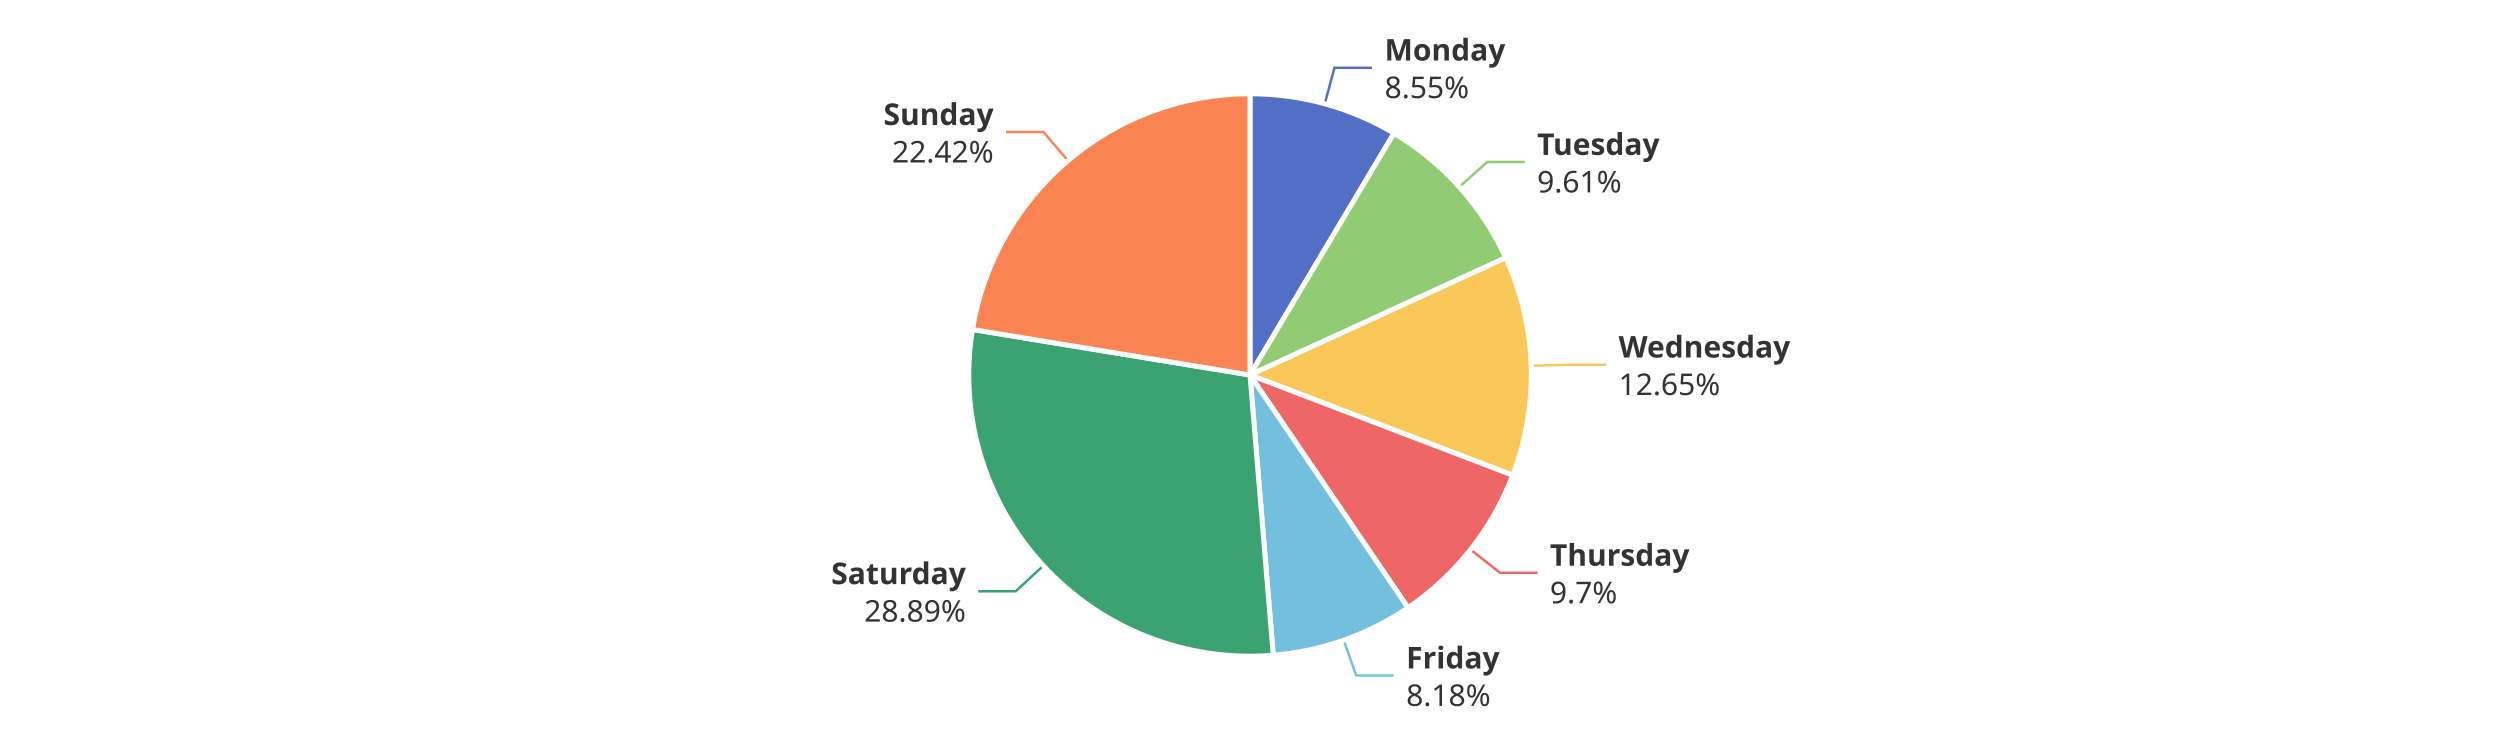
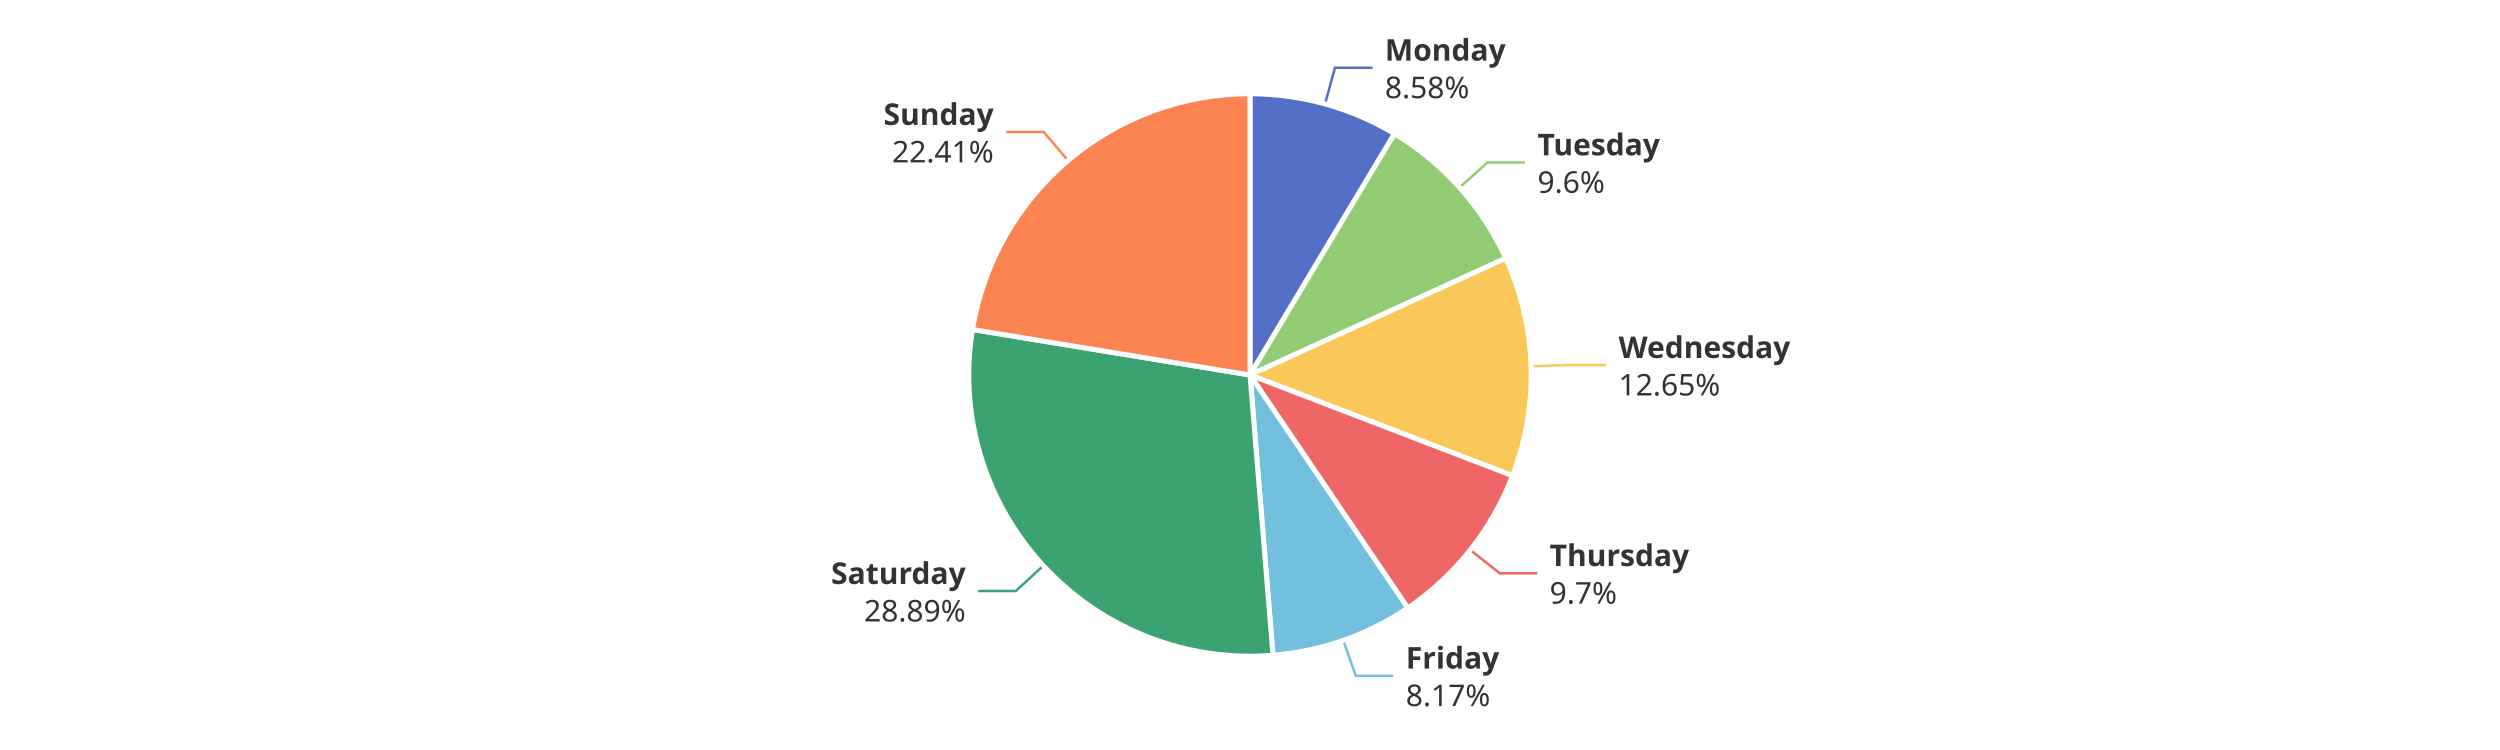
<svg xmlns="http://www.w3.org/2000/svg" width="1000" height="300" version="1.1" baseProfile="full" viewBox="0 0 1000 300">
  <rect width="1000" height="300" x="0" y="0" id="0" fill="#ffffff" />
-   <polyline points="529.9 41.5 533.8 27.1 548.8 27.1" fill="none" stroke="#5470c6" />
-   <polyline points="583.7 74.8 594.9 64.8 609.9 64.8" fill="none" stroke="#91cc75" />
-   <polyline points="612.4 146.3 627.4 145.9 642.4 145.9" fill="none" stroke="#fac858" />
-   <polyline points="588.2 219.8 600 229.1 615 229.1" fill="none" stroke="#ee6666" />
-   <polyline points="537.5 256.1 542.5 270.2 557.5 270.2" fill="none" stroke="#73c0de" />
-   <polyline points="417.3 226.3 406.3 236.5 391.3 236.5" fill="none" stroke="#3ba272" />
-   <polyline points="427.2 64.3 417.4 52.8 402.4 52.8" fill="none" stroke="#fc8452" />
-   <path d="M500 37.5A112.5 112.5 0 0 1 557.6 53.3L500 150Z" fill="#5470c6" stroke="#fff" stroke-width="2" stroke-linejoin="round" />
-   <path d="M557.6 53.3A112.5 112.5 0 0 1 602.3 103.1L500 150Z" fill="#91cc75" stroke="#fff" stroke-width="2" stroke-linejoin="round" />
-   <path d="M602.3 103.1A112.5 112.5 0 0 1 605.1 190.1L500 150Z" fill="#fac858" stroke="#fff" stroke-width="2" stroke-linejoin="round" />
-   <path d="M605.1 190.1A112.5 112.5 0 0 1 563.2 243.1L500 150Z" fill="#ee6666" stroke="#fff" stroke-width="2" stroke-linejoin="round" />
-   <path d="M563.2 243.1A112.5 112.5 0 0 1 509.3 262.1L500 150Z" fill="#73c0de" stroke="#fff" stroke-width="2" stroke-linejoin="round" />
-   <path d="M509.3 262.1A112.5 112.5 0 0 1 389 131.8L500 150Z" fill="#3ba272" stroke="#fff" stroke-width="2" stroke-linejoin="round" />
+   <polyline points="530 41.6 534 27.1 549 27.1" fill="none" stroke="#5470c6" />
+   <polyline points="583.8 75 595 65 610 65" fill="none" stroke="#91cc75" />
+   <polyline points="612.4 146.5 627.4 146 642.4 146" fill="none" stroke="#fac858" />
+   <polyline points="588.1 220 599.9 229.3 614.9 229.3" fill="none" stroke="#ee6666" />
+   <polyline points="537.3 256.1 542.3 270.3 557.3 270.3" fill="none" stroke="#73c0de" />
+   <polyline points="417.3 226.3 406.3 236.4 391.3 236.4" fill="none" stroke="#3ba272" />
+   <polyline points="427.2 64.2 417.5 52.8 402.5 52.8" fill="none" stroke="#fc8452" />
+   <path d="M500 37.5A112.5 112.5 0 0 1 557.8 53.5L500 150Z" fill="#5470c6" stroke="#fff" stroke-width="2" stroke-linejoin="round" />
+   <path d="M557.8 53.5A112.5 112.5 0 0 1 602.3 103.3L500 150Z" fill="#91cc75" stroke="#fff" stroke-width="2" stroke-linejoin="round" />
+   <path d="M602.3 103.3A112.5 112.5 0 0 1 605 190.3L500 150Z" fill="#fac858" stroke="#fff" stroke-width="2" stroke-linejoin="round" />
+   <path d="M605 190.3A112.5 112.5 0 0 1 563.1 243.2L500 150Z" fill="#ee6666" stroke="#fff" stroke-width="2" stroke-linejoin="round" />
+   <path d="M563.1 243.2A112.5 112.5 0 0 1 509.2 262.1L500 150Z" fill="#73c0de" stroke="#fff" stroke-width="2" stroke-linejoin="round" />
+   <path d="M509.2 262.1A112.5 112.5 0 0 1 389 131.8L500 150Z" fill="#3ba272" stroke="#fff" stroke-width="2" stroke-linejoin="round" />
  <path d="M389 131.8A112.5 112.5 0 0 1 500 37.5L500 150Z" fill="#fc8452" stroke="#fff" stroke-width="2" stroke-linejoin="round" />
-   <path d="M0 -15l42.8 0l0 30l-42.8 0Z" transform="translate(553.8336 27.071)" fill="none" />
-   <text dominant-baseline="central" text-anchor="start" style="font-size:12px;font-family:sans-serif;font-weight:bold;" y="-7.5" transform="translate(553.8336 27.071)" fill="#333" stroke="rgb(255,255,255)" stroke-width="2" paint-order="stroke" stroke-miterlimit="2">Monday</text>
-   <text dominant-baseline="central" text-anchor="start" style="font-size:12px;font-family:sans-serif;" y="7.5" transform="translate(553.8336 27.071)" fill="#333" stroke="rgb(255,255,255)" stroke-width="2" paint-order="stroke" stroke-miterlimit="2">8.55%</text>
-   <path d="M0 -15l46.2 0l0 30l-46.2 0Z" transform="translate(614.8599 64.807)" fill="none" />
-   <text dominant-baseline="central" text-anchor="start" style="font-size:12px;font-family:sans-serif;font-weight:bold;" y="-7.5" transform="translate(614.8599 64.807)" fill="#333" stroke="rgb(255,255,255)" stroke-width="2" paint-order="stroke" stroke-miterlimit="2">Tuesday</text>
-   <text dominant-baseline="central" text-anchor="start" style="font-size:12px;font-family:sans-serif;" y="7.5" transform="translate(614.8599 64.807)" fill="#333" stroke="rgb(255,255,255)" stroke-width="2" paint-order="stroke" stroke-miterlimit="2">9.61%</text>
-   <path d="M0 -15l63.6 0l0 30l-63.6 0Z" transform="translate(647.4326 145.8554)" fill="none" />
-   <text dominant-baseline="central" text-anchor="start" style="font-size:12px;font-family:sans-serif;font-weight:bold;" y="-7.5" transform="translate(647.4326 145.8554)" fill="#333" stroke="rgb(255,255,255)" stroke-width="2" paint-order="stroke" stroke-miterlimit="2">Wednesday</text>
-   <text dominant-baseline="central" text-anchor="start" style="font-size:12px;font-family:sans-serif;" y="7.5" transform="translate(647.4326 145.8554)" fill="#333" stroke="rgb(255,255,255)" stroke-width="2" paint-order="stroke" stroke-miterlimit="2">12.65%</text>
-   <path d="M0 -15l50.2 0l0 30l-50.2 0Z" transform="translate(619.9718 229.1321)" fill="none" />
-   <text dominant-baseline="central" text-anchor="start" style="font-size:12px;font-family:sans-serif;font-weight:bold;" y="-7.5" transform="translate(619.9718 229.1321)" fill="#333" stroke="rgb(255,255,255)" stroke-width="2" paint-order="stroke" stroke-miterlimit="2">Thursday</text>
-   <text dominant-baseline="central" text-anchor="start" style="font-size:12px;font-family:sans-serif;" y="7.5" transform="translate(619.9718 229.1321)" fill="#333" stroke="rgb(255,255,255)" stroke-width="2" paint-order="stroke" stroke-miterlimit="2">9.7%</text>
-   <path d="M0 -15l34.2 0l0 30l-34.2 0Z" transform="translate(562.4682 270.2194)" fill="none" />
-   <text dominant-baseline="central" text-anchor="start" style="font-size:12px;font-family:sans-serif;font-weight:bold;" y="-7.5" transform="translate(562.4682 270.2194)" fill="#333" stroke="rgb(255,255,255)" stroke-width="2" paint-order="stroke" stroke-miterlimit="2">Friday</text>
-   <text dominant-baseline="central" text-anchor="start" style="font-size:12px;font-family:sans-serif;" y="7.5" transform="translate(562.4682 270.2194)" fill="#333" stroke="rgb(255,255,255)" stroke-width="2" paint-order="stroke" stroke-miterlimit="2">8.18%</text>
-   <path d="M-48.2 -15l48.2 0l0 30l-48.2 0Z" transform="translate(386.3267 236.496)" fill="none" />
-   <text dominant-baseline="central" text-anchor="end" style="font-size:12px;font-family:sans-serif;font-weight:bold;" y="-7.5" transform="translate(386.3267 236.496)" fill="#333" stroke="rgb(255,255,255)" stroke-width="2" paint-order="stroke" stroke-miterlimit="2">Saturday</text>
-   <text dominant-baseline="central" text-anchor="end" style="font-size:12px;font-family:sans-serif;" y="7.5" transform="translate(386.3267 236.496)" fill="#333" stroke="rgb(255,255,255)" stroke-width="2" paint-order="stroke" stroke-miterlimit="2">28.89%</text>
-   <path d="M-40.9 -15l40.9 0l0 30l-40.9 0Z" transform="translate(397.4461 52.8346)" fill="none" />
-   <text dominant-baseline="central" text-anchor="end" style="font-size:12px;font-family:sans-serif;font-weight:bold;" y="-7.5" transform="translate(397.4461 52.8346)" fill="#333" stroke="rgb(255,255,255)" stroke-width="2" paint-order="stroke" stroke-miterlimit="2">Sunday</text>
-   <text dominant-baseline="central" text-anchor="end" style="font-size:12px;font-family:sans-serif;" y="7.5" transform="translate(397.4461 52.8346)" fill="#333" stroke="rgb(255,255,255)" stroke-width="2" paint-order="stroke" stroke-miterlimit="2">22.42%</text>
+   <path d="M0 -15l42.8 0l0 30l-42.8 0Z" transform="translate(553.9528 27.1039)" fill="none" />
+   <text dominant-baseline="central" text-anchor="start" style="font-size:12px;font-family:sans-serif;font-weight:bold;" y="-7.5" transform="translate(553.9528 27.1039)" fill="#333" stroke="rgb(255,255,255)" stroke-width="2" paint-order="stroke" stroke-miterlimit="2">Monday</text>
+   <text dominant-baseline="central" text-anchor="start" style="font-size:12px;font-family:sans-serif;" y="7.5" transform="translate(553.9528 27.1039)" fill="#333" stroke="rgb(255,255,255)" stroke-width="2" paint-order="stroke" stroke-miterlimit="2">8.58%</text>
+   <path d="M0 -15l46.2 0l0 30l-46.2 0Z" transform="translate(615.0007 64.964)" fill="none" />
+   <text dominant-baseline="central" text-anchor="start" style="font-size:12px;font-family:sans-serif;font-weight:bold;" y="-7.5" transform="translate(615.0007 64.964)" fill="#333" stroke="rgb(255,255,255)" stroke-width="2" paint-order="stroke" stroke-miterlimit="2">Tuesday</text>
+   <text dominant-baseline="central" text-anchor="start" style="font-size:12px;font-family:sans-serif;" y="7.5" transform="translate(615.0007 64.964)" fill="#333" stroke="rgb(255,255,255)" stroke-width="2" paint-order="stroke" stroke-miterlimit="2">9.6%</text>
+   <path d="M0 -15l63.6 0l0 30l-63.6 0Z" transform="translate(647.4383 146.0352)" fill="none" />
+   <text dominant-baseline="central" text-anchor="start" style="font-size:12px;font-family:sans-serif;font-weight:bold;" y="-7.5" transform="translate(647.4383 146.0352)" fill="#333" stroke="rgb(255,255,255)" stroke-width="2" paint-order="stroke" stroke-miterlimit="2">Wednesday</text>
+   <text dominant-baseline="central" text-anchor="start" style="font-size:12px;font-family:sans-serif;" y="7.5" transform="translate(647.4383 146.0352)" fill="#333" stroke="rgb(255,255,255)" stroke-width="2" paint-order="stroke" stroke-miterlimit="2">12.65%</text>
+   <path d="M0 -15l50.2 0l0 30l-50.2 0Z" transform="translate(619.8545 229.28)" fill="none" />
+   <text dominant-baseline="central" text-anchor="start" style="font-size:12px;font-family:sans-serif;font-weight:bold;" y="-7.5" transform="translate(619.8545 229.28)" fill="#333" stroke="rgb(255,255,255)" stroke-width="2" paint-order="stroke" stroke-miterlimit="2">Thursday</text>
+   <text dominant-baseline="central" text-anchor="start" style="font-size:12px;font-family:sans-serif;" y="7.5" transform="translate(619.8545 229.28)" fill="#333" stroke="rgb(255,255,255)" stroke-width="2" paint-order="stroke" stroke-miterlimit="2">9.7%</text>
+   <path d="M0 -15l34.2 0l0 30l-34.2 0Z" transform="translate(562.3212 270.2712)" fill="none" />
+   <text dominant-baseline="central" text-anchor="start" style="font-size:12px;font-family:sans-serif;font-weight:bold;" y="-7.5" transform="translate(562.3212 270.2712)" fill="#333" stroke="rgb(255,255,255)" stroke-width="2" paint-order="stroke" stroke-miterlimit="2">Friday</text>
+   <text dominant-baseline="central" text-anchor="start" style="font-size:12px;font-family:sans-serif;" y="7.5" transform="translate(562.3212 270.2712)" fill="#333" stroke="rgb(255,255,255)" stroke-width="2" paint-order="stroke" stroke-miterlimit="2">8.17%</text>
+   <path d="M-48.2 -15l48.2 0l0 30l-48.2 0Z" transform="translate(386.2652 236.4294)" fill="none" />
+   <text dominant-baseline="central" text-anchor="end" style="font-size:12px;font-family:sans-serif;font-weight:bold;" y="-7.5" transform="translate(386.2652 236.4294)" fill="#333" stroke="rgb(255,255,255)" stroke-width="2" paint-order="stroke" stroke-miterlimit="2">Saturday</text>
+   <text dominant-baseline="central" text-anchor="end" style="font-size:12px;font-family:sans-serif;" y="7.5" transform="translate(386.2652 236.4294)" fill="#333" stroke="rgb(255,255,255)" stroke-width="2" paint-order="stroke" stroke-miterlimit="2">28.89%</text>
+   <path d="M-40.9 -15l40.9 0l0 30l-40.9 0Z" transform="translate(397.4698 52.8145)" fill="none" />
+   <text dominant-baseline="central" text-anchor="end" style="font-size:12px;font-family:sans-serif;font-weight:bold;" y="-7.5" transform="translate(397.4698 52.8145)" fill="#333" stroke="rgb(255,255,255)" stroke-width="2" paint-order="stroke" stroke-miterlimit="2">Sunday</text>
+   <text dominant-baseline="central" text-anchor="end" style="font-size:12px;font-family:sans-serif;" y="7.5" transform="translate(397.4698 52.8145)" fill="#333" stroke="rgb(255,255,255)" stroke-width="2" paint-order="stroke" stroke-miterlimit="2">22.41%</text>
</svg>
